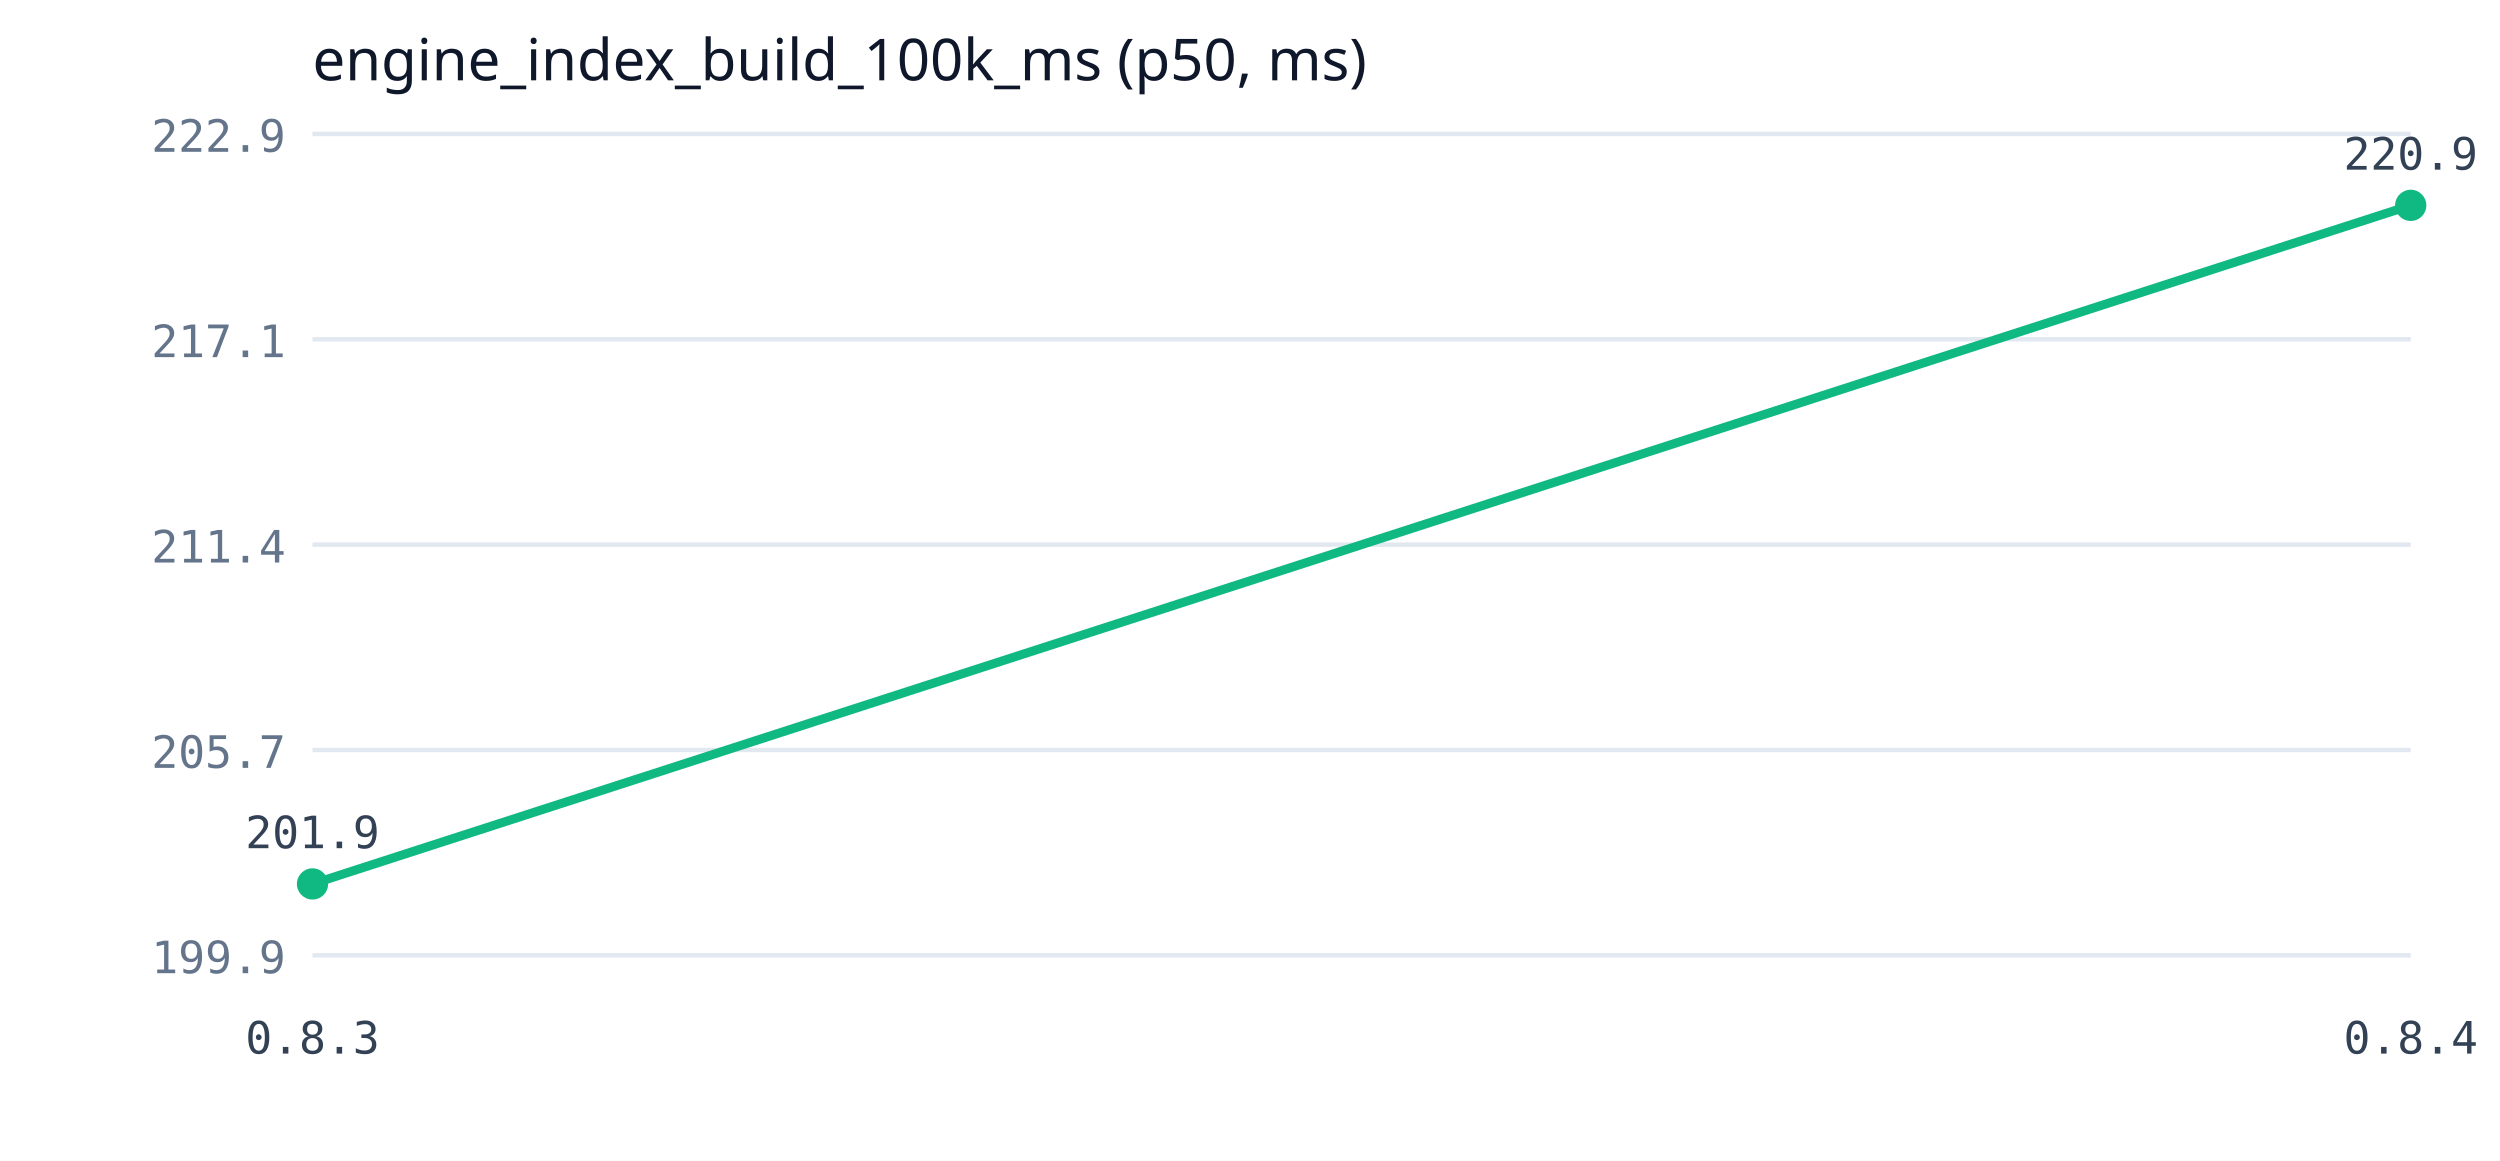
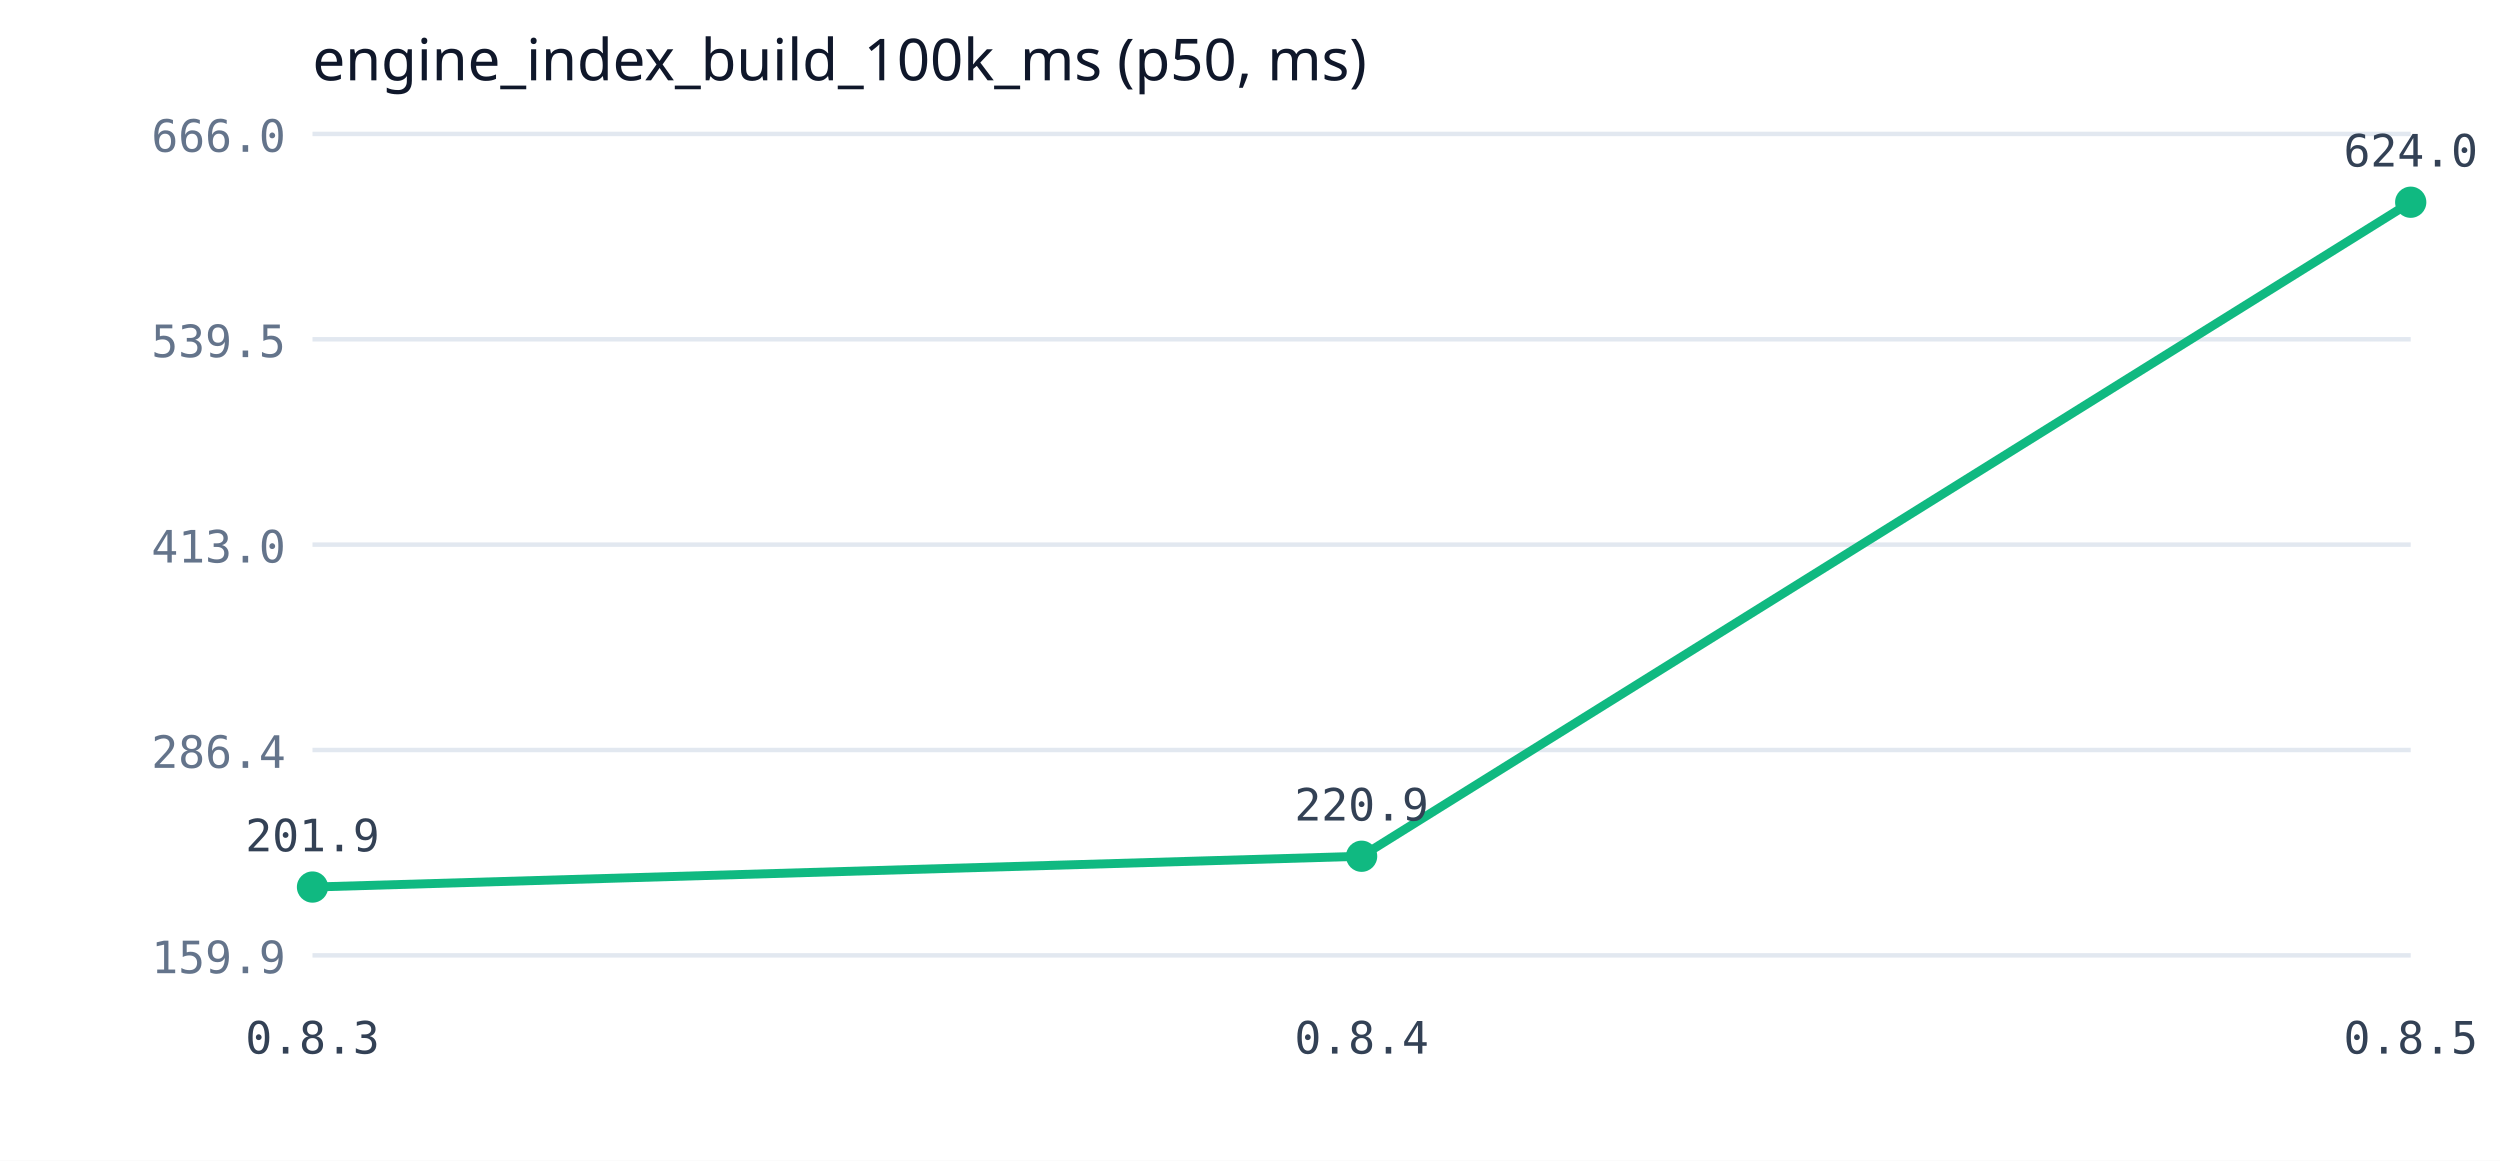
<svg xmlns="http://www.w3.org/2000/svg" width="560" height="260" viewBox="0 0 560 260">
  <rect width="560" height="260" fill="#ffffff" />
  <text x="70" y="18" font-family="Segoe UI" font-size="13" fill="#0f172a">engine_index_build_100k_ms (p50, ms)</text>
  <line x1="70" y1="214" x2="540" y2="214" stroke="#e2e8f0" stroke-width="1" />
-   <text x="64" y="218" font-family="Consolas" font-size="10" fill="#64748b" text-anchor="end">199.9</text>
+   <text x="64" y="218" font-family="Consolas" font-size="10" fill="#64748b" text-anchor="end">159.9</text>
  <line x1="70" y1="168" x2="540" y2="168" stroke="#e2e8f0" stroke-width="1" />
-   <text x="64" y="172" font-family="Consolas" font-size="10" fill="#64748b" text-anchor="end">205.7</text>
+   <text x="64" y="172" font-family="Consolas" font-size="10" fill="#64748b" text-anchor="end">286.4</text>
  <line x1="70" y1="122" x2="540" y2="122" stroke="#e2e8f0" stroke-width="1" />
-   <text x="64" y="126" font-family="Consolas" font-size="10" fill="#64748b" text-anchor="end">211.4</text>
+   <text x="64" y="126" font-family="Consolas" font-size="10" fill="#64748b" text-anchor="end">413.0</text>
  <line x1="70" y1="76" x2="540" y2="76" stroke="#e2e8f0" stroke-width="1" />
-   <text x="64" y="80" font-family="Consolas" font-size="10" fill="#64748b" text-anchor="end">217.1</text>
+   <text x="64" y="80" font-family="Consolas" font-size="10" fill="#64748b" text-anchor="end">539.5</text>
  <line x1="70" y1="30" x2="540" y2="30" stroke="#e2e8f0" stroke-width="1" />
-   <text x="64" y="34" font-family="Consolas" font-size="10" fill="#64748b" text-anchor="end">222.9</text>
-   <polyline points="70,198 540,46" fill="none" stroke="#10b981" stroke-width="2" />
-   <circle cx="70" cy="198" r="3.5" fill="#10b981" />
-   <text x="70" y="190" font-family="Consolas" font-size="10" fill="#334155" text-anchor="middle">201.9</text>
+   <text x="64" y="34" font-family="Consolas" font-size="10" fill="#64748b" text-anchor="end">666.0</text>
+   <polyline points="70,198.7 305,191.8 540,45.3" fill="none" stroke="#10b981" stroke-width="2" />
+   <circle cx="70" cy="198.7" r="3.5" fill="#10b981" />
+   <text x="70" y="190.7" font-family="Consolas" font-size="10" fill="#334155" text-anchor="middle">201.9</text>
  <text x="70" y="236" font-family="Consolas" font-size="10" fill="#334155" text-anchor="middle">0.8.3</text>
-   <circle cx="540" cy="46" r="3.5" fill="#10b981" />
-   <text x="540" y="38" font-family="Consolas" font-size="10" fill="#334155" text-anchor="middle">220.9</text>
-   <text x="540" y="236" font-family="Consolas" font-size="10" fill="#334155" text-anchor="middle">0.8.4</text>
+   <circle cx="305" cy="191.8" r="3.5" fill="#10b981" />
+   <text x="305" y="183.8" font-family="Consolas" font-size="10" fill="#334155" text-anchor="middle">220.9</text>
+   <text x="305" y="236" font-family="Consolas" font-size="10" fill="#334155" text-anchor="middle">0.8.4</text>
+   <circle cx="540" cy="45.3" r="3.5" fill="#10b981" />
+   <text x="540" y="37.3" font-family="Consolas" font-size="10" fill="#334155" text-anchor="middle">624.0</text>
+   <text x="540" y="236" font-family="Consolas" font-size="10" fill="#334155" text-anchor="middle">0.8.5</text>
</svg>
